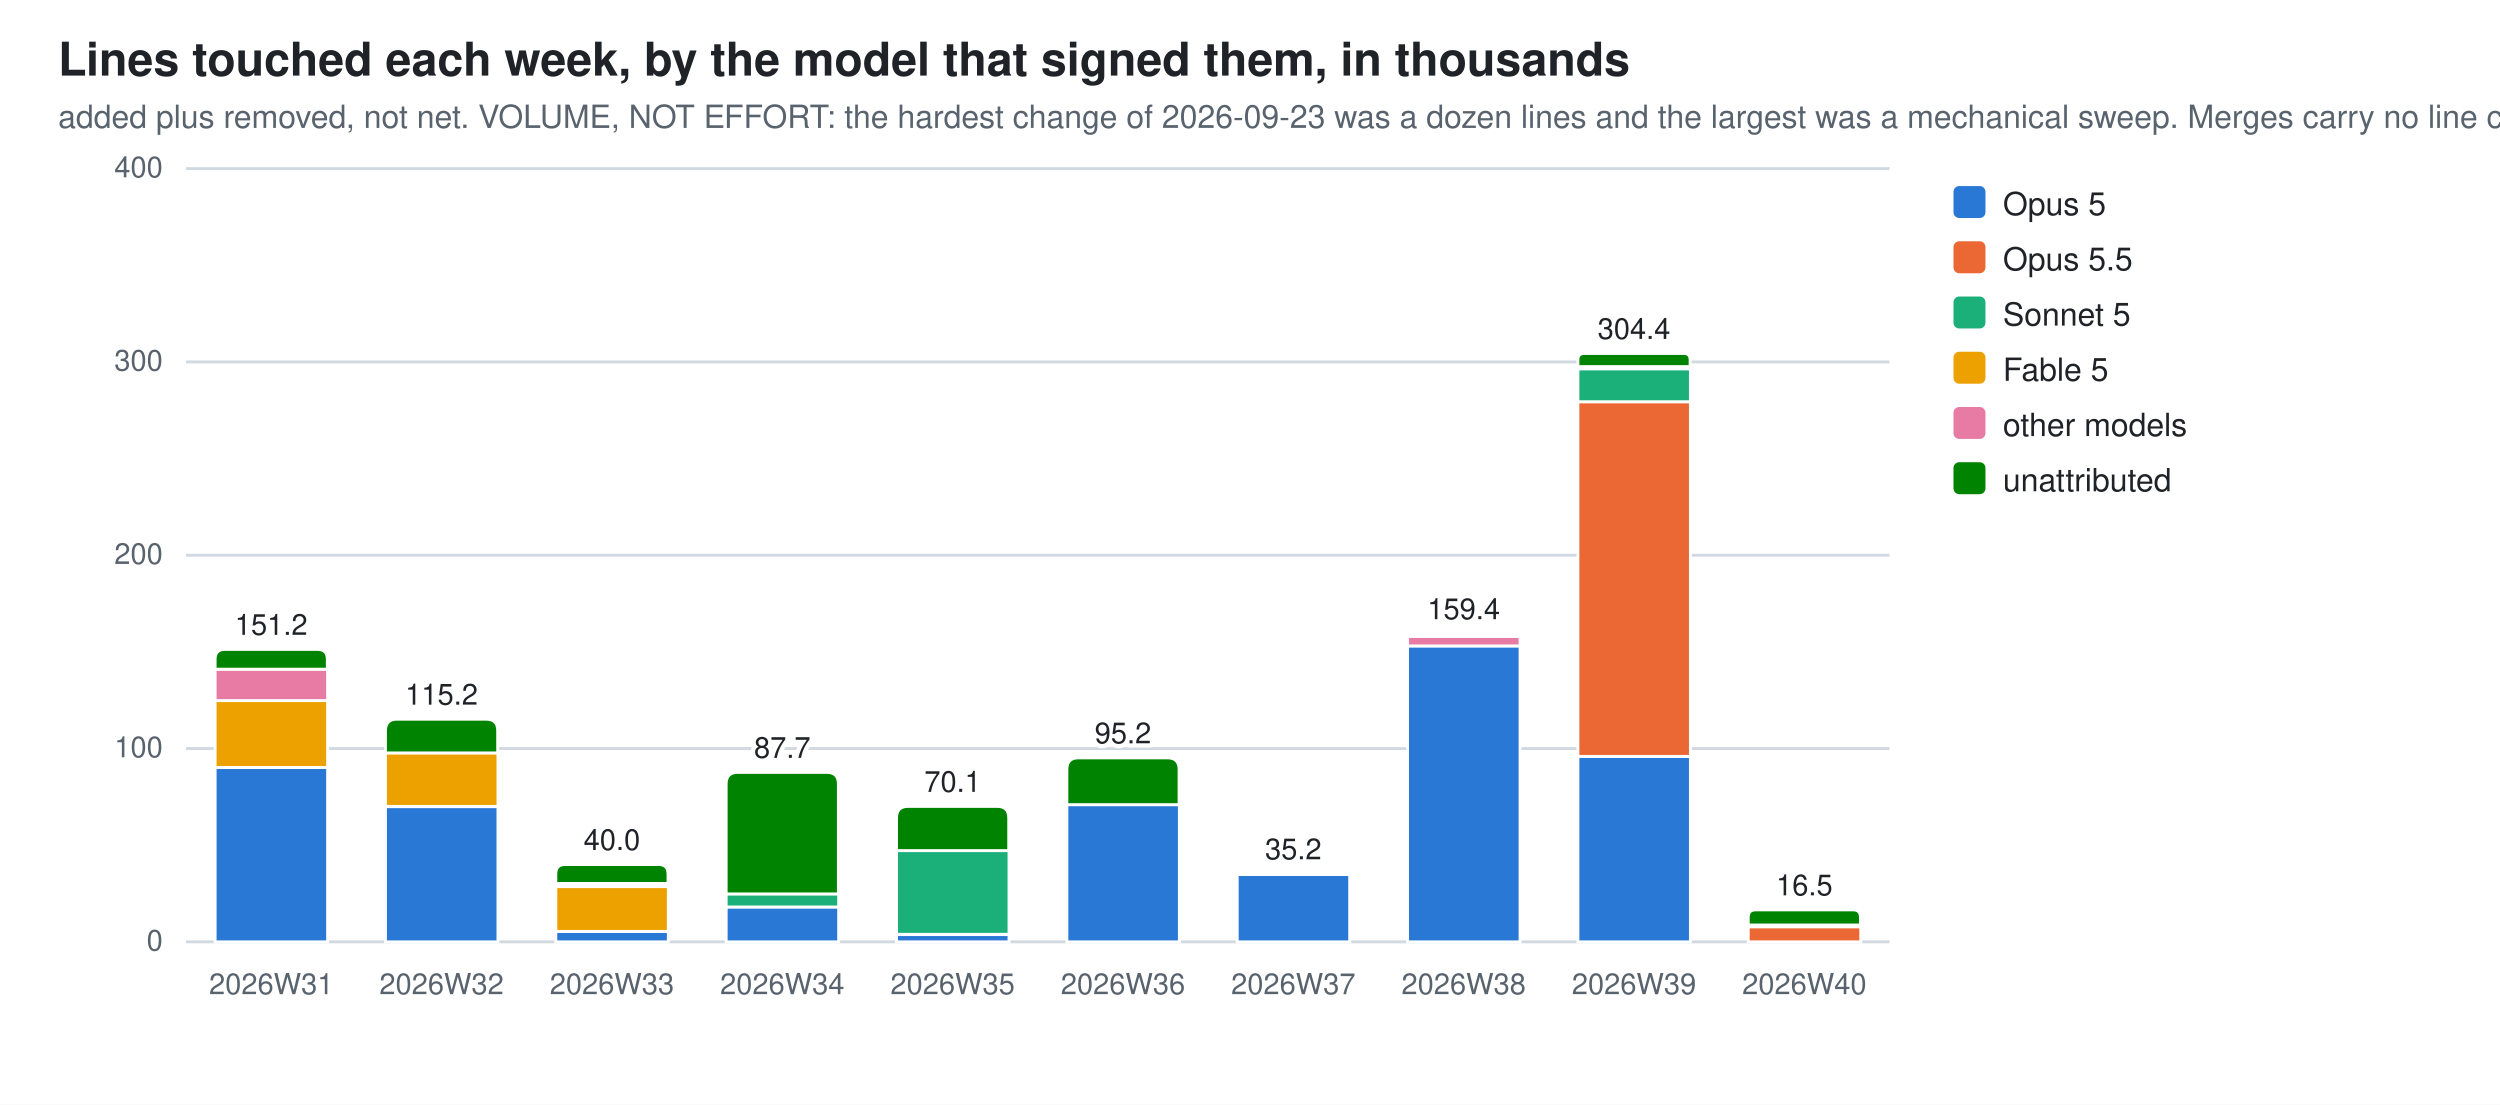
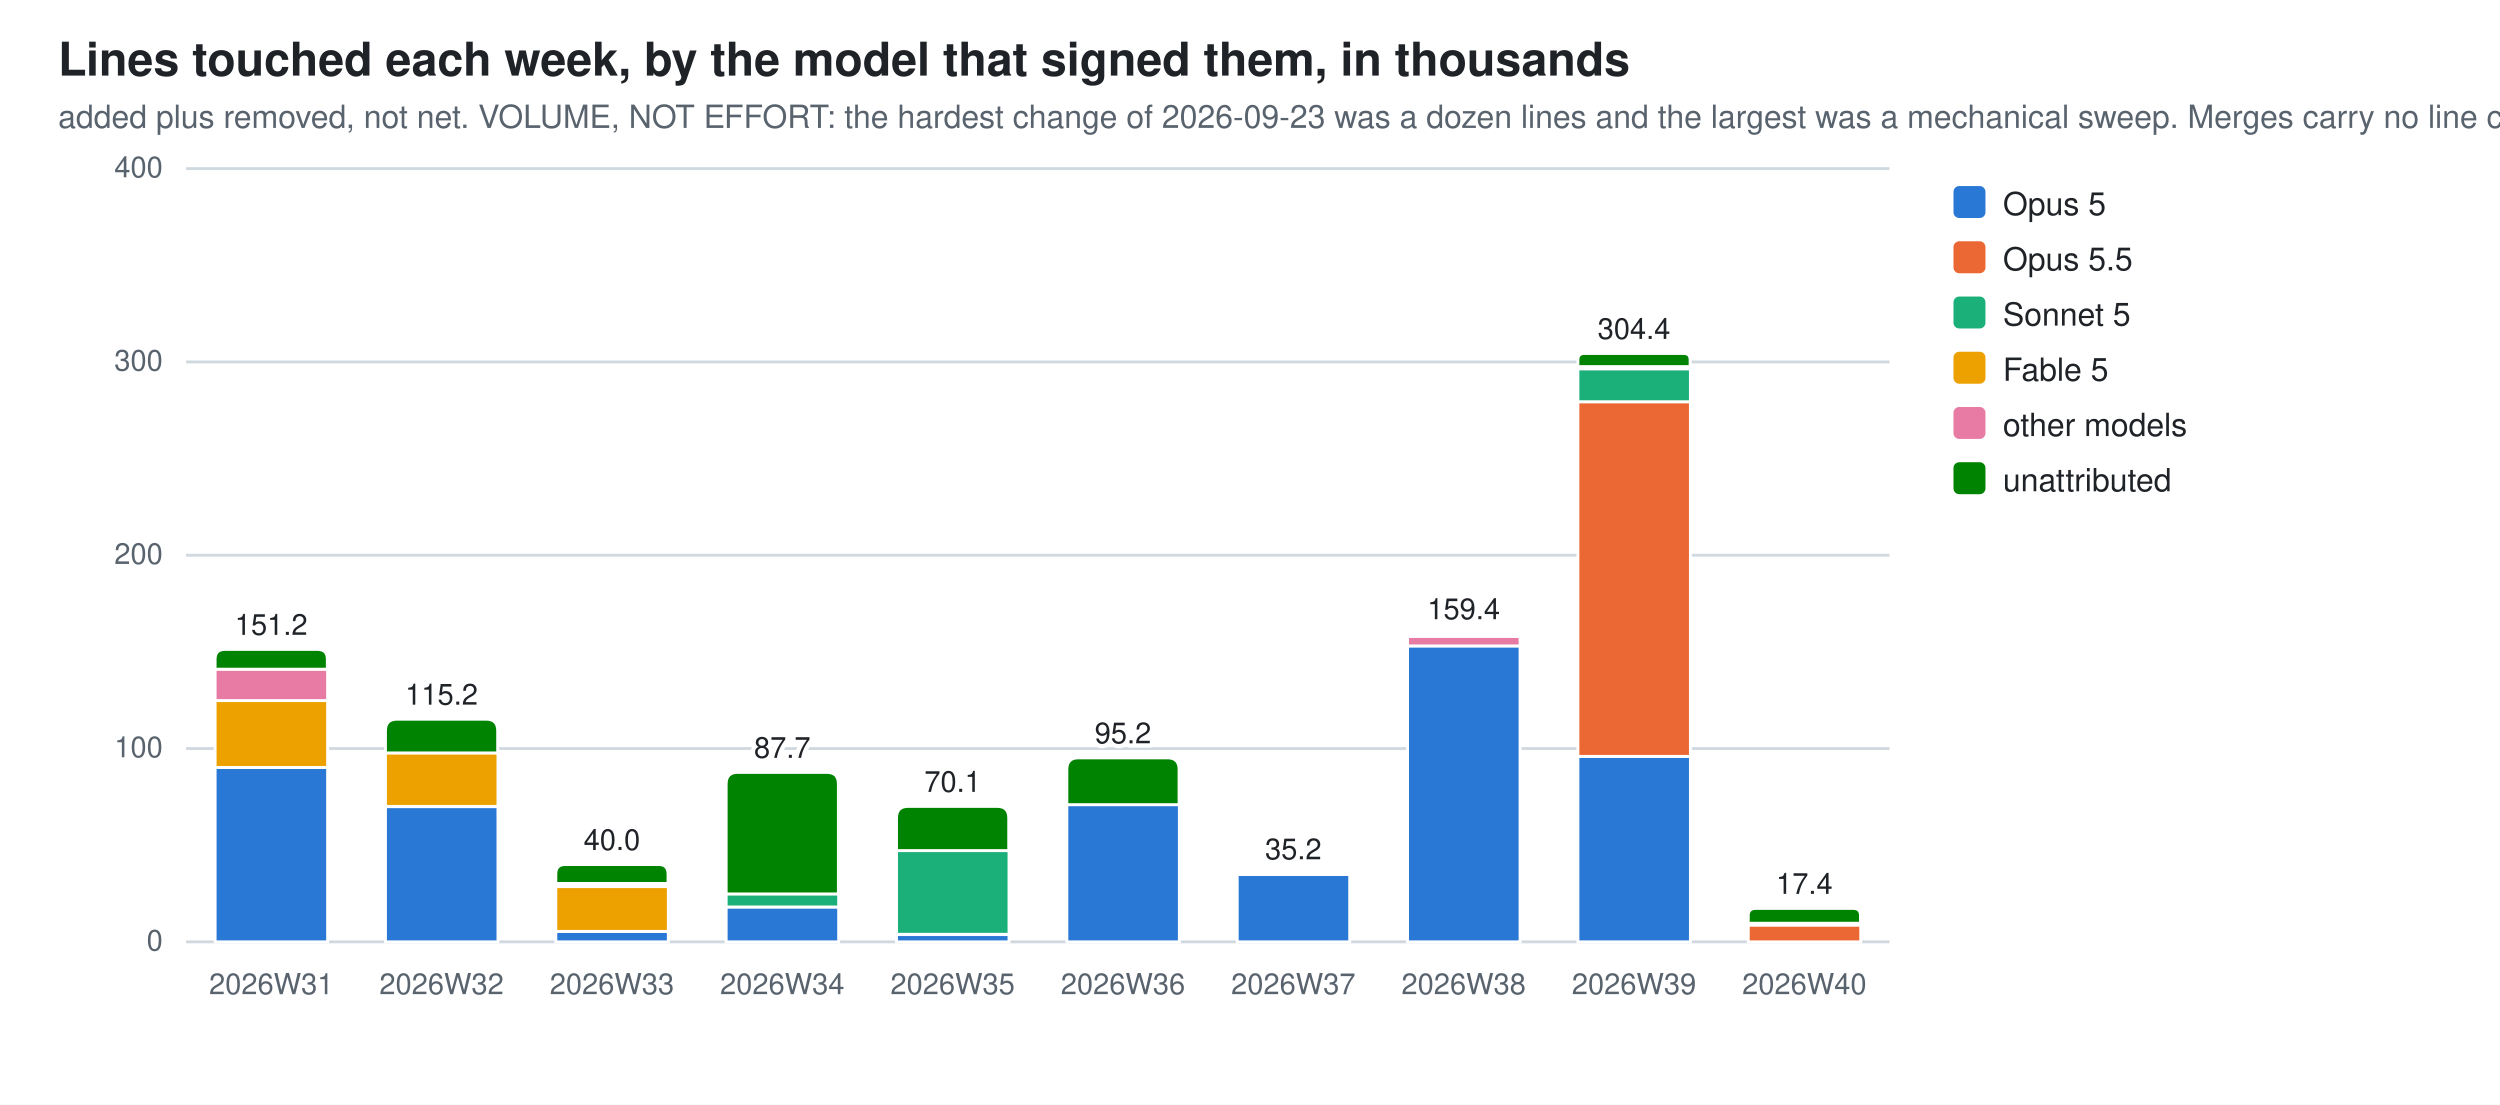
<svg xmlns="http://www.w3.org/2000/svg" width="860" height="380" viewBox="0 0 860 380" role="img" aria-label="Lines touched each week, by the model that signed them, in thousands">
  <style>
  .bg{fill:#ffffff} .fg{fill:#1f2328} .mut{fill:#59636e} .grid{stroke:#d1d9e0}
  .seg{stroke:#ffffff;stroke-width:1}
  .val{paint-order:stroke;stroke:#ffffff;stroke-width:3px;stroke-linejoin:round}
  .s0{fill:#2a78d6}  .s1{fill:#eb6834}  .s2{fill:#1baf7a}  .s3{fill:#eda100}  .s4{fill:#e87ba4}  .s5{fill:#008300}
  @media (prefers-color-scheme: dark){
    .bg{fill:#0d1117} .fg{fill:#e6edf3} .mut{fill:#9198a1} .grid{stroke:#30363d}
    .seg{stroke:#0d1117} .val{stroke:#0d1117} .s0{fill:#3987e5} .s1{fill:#d95926} .s2{fill:#199e70} .s3{fill:#c98500} .s4{fill:#d55181} .s5{fill:#008300}}
  text{font-family:-apple-system,BlinkMacSystemFont,"Segoe UI",Helvetica,Arial,sans-serif}
</style>
  <rect class="bg" width="860" height="380" />
  <text class="fg" x="20" y="26" font-size="16" font-weight="600">Lines touched each week, by the model that signed them, in thousands</text>
  <text class="mut" x="20" y="44" font-size="11">added plus removed, not net. VOLUME, NOT EFFORT: the hardest change of 2026-09-23 was a dozen lines and the largest was a mechanical sweep. Merges carry no line count</text>
  <line class="grid" x1="64" y1="324.0" x2="650.0" y2="324.0" stroke-width="1" />
  <text class="mut" x="56" y="327.0" font-size="10" text-anchor="end">0</text>
  <line class="grid" x1="64" y1="257.5" x2="650.0" y2="257.5" stroke-width="1" />
  <text class="mut" x="56" y="260.5" font-size="10" text-anchor="end">100</text>
  <line class="grid" x1="64" y1="191.0" x2="650.0" y2="191.0" stroke-width="1" />
  <text class="mut" x="56" y="194.0" font-size="10" text-anchor="end">200</text>
  <line class="grid" x1="64" y1="124.5" x2="650.0" y2="124.5" stroke-width="1" />
  <text class="mut" x="56" y="127.5" font-size="10" text-anchor="end">300</text>
  <line class="grid" x1="64" y1="58.0" x2="650.0" y2="58.0" stroke-width="1" />
  <text class="mut" x="56" y="61.0" font-size="10" text-anchor="end">400</text>
  <rect class="seg s0" x="74.0" y="264.0" width="38.7" height="60.0" />
  <rect class="seg s3" x="74.0" y="241.0" width="38.7" height="23.0" />
  <rect class="seg s4" x="74.0" y="230.2" width="38.7" height="10.8" />
  <path class="seg s5" d="M74.0,230.2 V226.8 Q74.0,223.4 77.4,223.4 H109.2 Q112.6,223.4 112.6,226.8 V230.2 Z" />
  <text class="mut" x="93.3" y="342" font-size="10" text-anchor="middle">2026W31</text>
  <text class="fg val" x="93.3" y="218.4" font-size="10" text-anchor="middle">151.2</text>
  <rect class="seg s0" x="132.6" y="277.5" width="38.7" height="46.5" />
  <rect class="seg s3" x="132.6" y="259.0" width="38.7" height="18.4" />
  <path class="seg s5" d="M132.6,259.0 V251.4 Q132.6,247.4 136.6,247.4 H167.2 Q171.2,247.4 171.2,251.4 V259.0 Z" />
  <text class="mut" x="151.9" y="342" font-size="10" text-anchor="middle">2026W32</text>
  <text class="fg val" x="151.9" y="242.4" font-size="10" text-anchor="middle">115.2</text>
  <rect class="seg s0" x="191.2" y="320.4" width="38.7" height="3.6" />
  <rect class="seg s3" x="191.2" y="305.0" width="38.7" height="15.4" />
  <rect class="seg s4" x="191.2" y="303.9" width="38.7" height="1.0" />
  <path class="seg s5" d="M191.2,303.9 V300.7 Q191.2,297.4 194.4,297.4 H226.6 Q229.8,297.4 229.8,300.7 V303.9 Z" />
  <text class="mut" x="210.5" y="342" font-size="10" text-anchor="middle">2026W33</text>
  <text class="fg val" x="210.5" y="292.4" font-size="10" text-anchor="middle">40.0</text>
  <rect class="seg s0" x="249.8" y="312.0" width="38.7" height="12.0" />
  <rect class="seg s2" x="249.8" y="307.5" width="38.7" height="4.5" />
  <path class="seg s5" d="M249.8,307.5 V269.7 Q249.8,265.7 253.8,265.7 H284.4 Q288.4,265.7 288.4,269.7 V307.5 Z" />
  <text class="mut" x="269.1" y="342" font-size="10" text-anchor="middle">2026W34</text>
  <text class="fg val" x="269.1" y="260.7" font-size="10" text-anchor="middle">87.7</text>
  <rect class="seg s0" x="308.4" y="321.5" width="38.7" height="2.5" />
  <rect class="seg s2" x="308.4" y="292.6" width="38.7" height="28.8" />
  <path class="seg s5" d="M308.4,292.6 V281.4 Q308.4,277.4 312.4,277.4 H343.0 Q347.0,277.4 347.0,281.4 V292.6 Z" />
  <text class="mut" x="327.7" y="342" font-size="10" text-anchor="middle">2026W35</text>
  <text class="fg val" x="327.7" y="272.4" font-size="10" text-anchor="middle">70.1</text>
  <rect class="seg s0" x="367.0" y="276.8" width="38.7" height="47.2" />
  <path class="seg s5" d="M367.0,276.8 V264.7 Q367.0,260.7 371.0,260.7 H401.6 Q405.6,260.7 405.6,264.7 V276.8 Z" />
  <text class="mut" x="386.3" y="342" font-size="10" text-anchor="middle">2026W36</text>
  <text class="fg val" x="386.3" y="255.7" font-size="10" text-anchor="middle">95.2</text>
  <rect class="seg s0" x="425.6" y="300.8" width="38.7" height="23.2" />
  <path class="seg s5" d="M425.6,300.8 V300.7 Q425.6,300.6 425.7,300.6 H464.1 Q464.2,300.6 464.2,300.7 V300.8 Z" />
  <text class="mut" x="444.9" y="342" font-size="10" text-anchor="middle">2026W37</text>
  <text class="fg val" x="444.9" y="295.6" font-size="10" text-anchor="middle">35.2</text>
  <rect class="seg s0" x="484.2" y="222.2" width="38.7" height="101.8" />
  <rect class="seg s4" x="484.2" y="218.9" width="38.7" height="3.3" />
  <path class="seg s5" d="M484.2,218.9 V218.4 Q484.2,218.0 484.6,218.0 H522.4 Q522.8,218.0 522.8,218.4 V218.9 Z" />
  <text class="mut" x="503.5" y="342" font-size="10" text-anchor="middle">2026W38</text>
  <text class="fg val" x="503.5" y="213.0" font-size="10" text-anchor="middle">159.4</text>
  <rect class="seg s0" x="542.8" y="260.2" width="38.7" height="63.8" />
  <rect class="seg s1" x="542.8" y="138.2" width="38.7" height="122.0" />
  <rect class="seg s2" x="542.8" y="126.8" width="38.7" height="11.4" />
  <rect class="seg s4" x="542.8" y="126.1" width="38.7" height="0.8" />
  <path class="seg s5" d="M542.8,126.1 V123.8 Q542.8,121.6 545.0,121.6 H579.2 Q581.4,121.6 581.4,123.8 V126.1 Z" />
  <text class="mut" x="562.1" y="342" font-size="10" text-anchor="middle">2026W39</text>
  <text class="fg val" x="562.1" y="116.6" font-size="10" text-anchor="middle">304.4</text>
-   <rect class="seg s1" x="601.4" y="318.8" width="38.7" height="5.2" />
-   <rect class="seg s2" x="601.4" y="318.2" width="38.7" height="0.6" />
-   <path class="seg s5" d="M601.4,318.2 V315.6 Q601.4,313.0 603.9,313.0 H637.5 Q640.0,313.0 640.0,315.6 V318.2 Z" />
+   <rect class="seg s1" x="601.4" y="318.2" width="38.7" height="5.8" />
+   <rect class="seg s2" x="601.4" y="317.6" width="38.7" height="0.6" />
+   <path class="seg s5" d="M601.4,317.6 V315.0 Q601.4,312.5 603.9,312.5 H637.5 Q640.0,312.5 640.0,315.0 V317.6 Z" />
  <text class="mut" x="620.7" y="342" font-size="10" text-anchor="middle">2026W40</text>
-   <text class="fg val" x="620.7" y="308.0" font-size="10" text-anchor="middle">16.5</text>
+   <text class="fg val" x="620.7" y="307.5" font-size="10" text-anchor="middle">17.4</text>
  <rect class="s0" x="672" y="64" width="11" height="11" rx="2" />
  <text class="fg" y="74" font-size="11">
    <tspan x="689" dy="0">Opus 5</tspan>
  </text>
  <rect class="s1" x="672" y="83" width="11" height="11" rx="2" />
  <text class="fg" y="93" font-size="11">
    <tspan x="689" dy="0">Opus 5.5</tspan>
  </text>
  <rect class="s2" x="672" y="102" width="11" height="11" rx="2" />
  <text class="fg" y="112" font-size="11">
    <tspan x="689" dy="0">Sonnet 5</tspan>
  </text>
  <rect class="s3" x="672" y="121" width="11" height="11" rx="2" />
  <text class="fg" y="131" font-size="11">
    <tspan x="689" dy="0">Fable 5</tspan>
  </text>
  <rect class="s4" x="672" y="140" width="11" height="11" rx="2" />
  <text class="fg" y="150" font-size="11">
    <tspan x="689" dy="0">other models</tspan>
  </text>
  <rect class="s5" x="672" y="159" width="11" height="11" rx="2" />
  <text class="fg" y="169" font-size="11">
    <tspan x="689" dy="0">unattributed</tspan>
  </text>
</svg>
